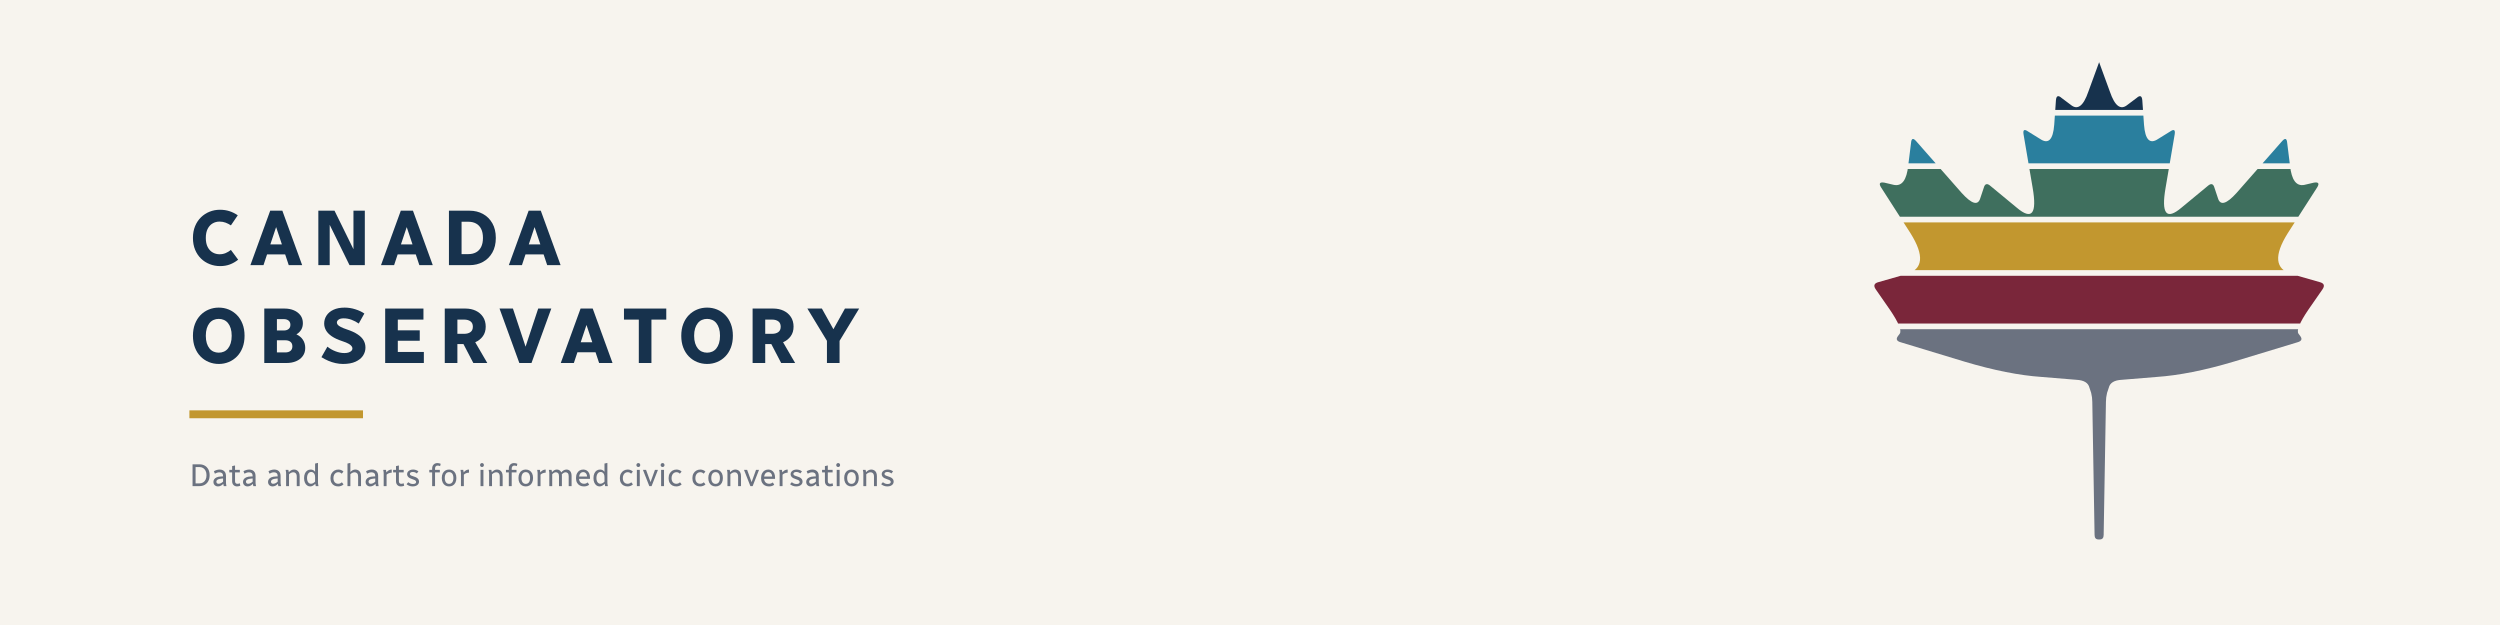
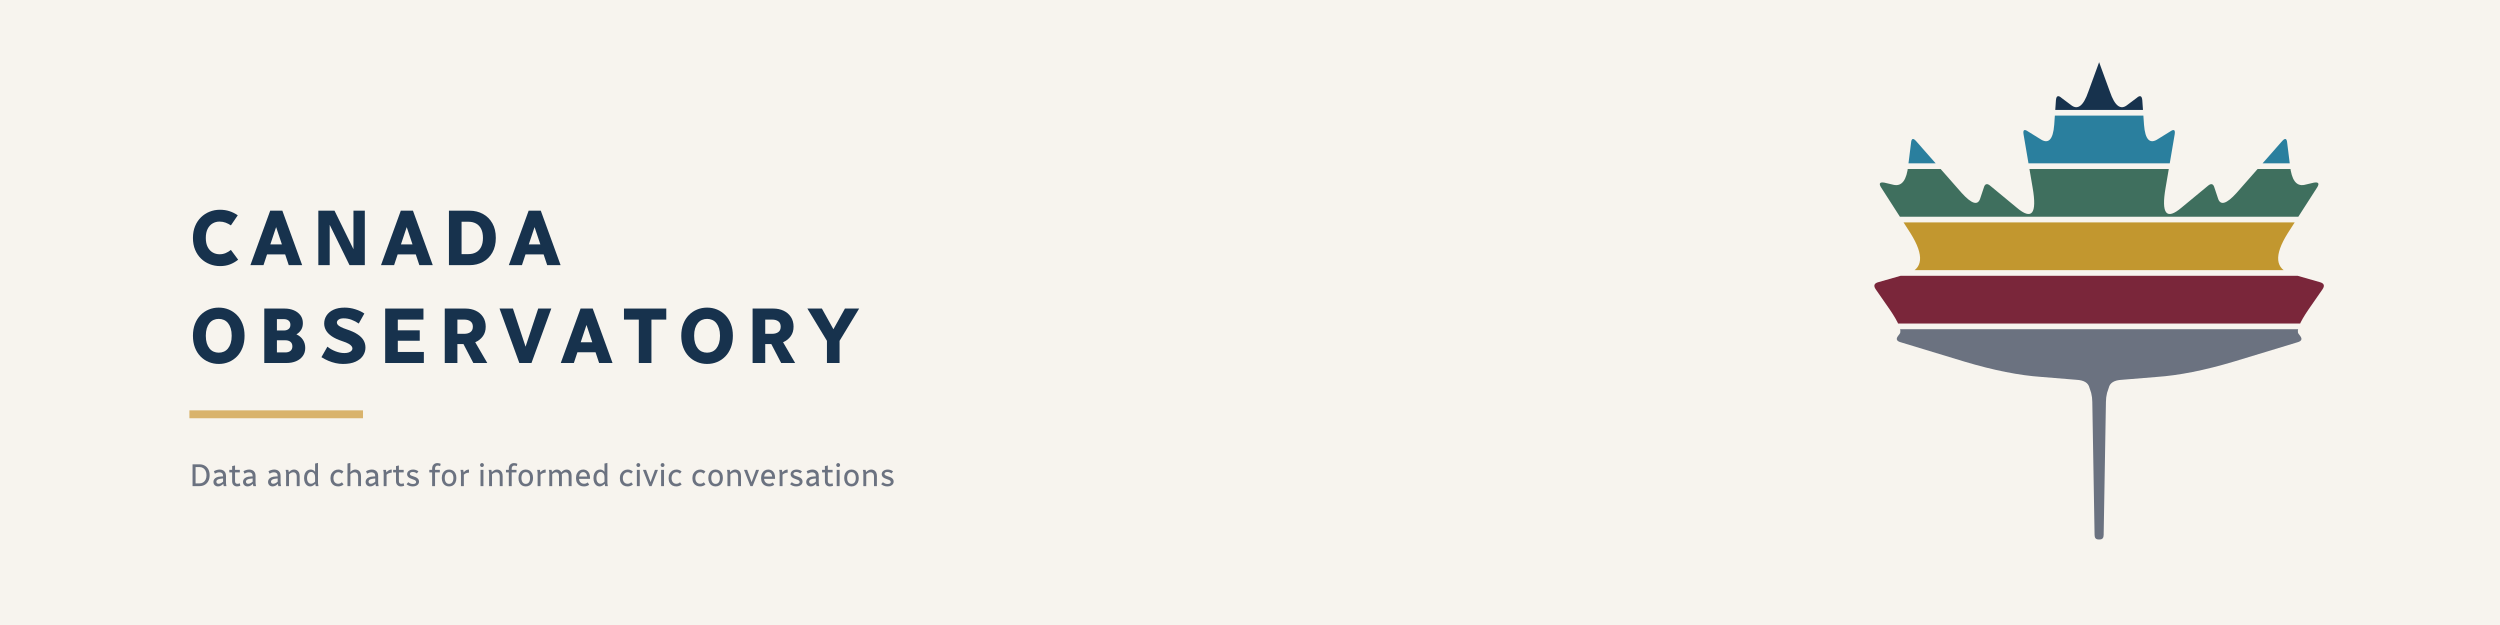
<svg xmlns="http://www.w3.org/2000/svg" viewBox="0 0 1584 396">
  <rect x="0" y="0" width="1584" height="396" fill="#F7F4EE" />
  <g fill="#17324D" transform="translate(120.0 168.0) scale(0.05 -0.05)">
    <path transform="translate(0.0 0)" d="M45 345Q45 429 72.5 495.0Q100 561 147.5 607.0Q195 653 256.5 677.5Q318 702 387 702Q452 702 506.5 684.5Q561 667 613 632L526 504Q495 525 459.0 538.5Q423 552 382 552Q334 552 294.5 529.0Q255 506 231.5 460.0Q208 414 208 345Q208 276 231.5 230.0Q255 184 295.0 161.0Q335 138 383 138Q424 138 459.5 153.0Q495 168 526 193L618 69Q567 29 512.0 8.5Q457 -12 389 -12Q320 -12 257.5 12.5Q195 37 147.5 83.0Q100 129 72.5 195.0Q45 261 45 345Z" />
    <path transform="translate(773.0 0)" d="M0 0 251 690H405L656 0H486L428 174L513 136H139L221 166L166 0ZM230 195 181 263H471L422 195L303 551H349Z" />
    <path transform="translate(1549.0 0)" d="M85 0V690H290L562 137L530 130V690H674V0H480L197 576L229 583V0Z" />
    <path transform="translate(2428.0 0)" d="M0 0 251 690H405L656 0H486L428 174L513 136H139L221 166L166 0ZM230 195 181 263H471L422 195L303 551H349Z" />
    <path transform="translate(3204.0 0)" d="M85 0V690H347Q441 690 516.0 649.0Q591 608 635.0 531.0Q679 454 679 345Q679 237 635.0 159.5Q591 82 516.0 41.0Q441 0 347 0ZM245 140H332Q387 140 428.5 162.5Q470 185 493.0 231.0Q516 277 516 345Q516 414 493.0 459.5Q470 505 428.5 527.5Q387 550 332 550H245Z" />
    <path transform="translate(4048.0 0)" d="M0 0 251 690H405L656 0H486L428 174L513 136H139L221 166L166 0ZM230 195 181 263H471L422 195L303 551H349Z" />
  </g>
  <g fill="#17324D" transform="translate(120.0 230.0) scale(0.05 -0.05)">
    <path transform="translate(0.0 0)" d="M45 345Q45 429 70.5 495.0Q96 561 141.0 607.0Q186 653 245.5 677.5Q305 702 372 702Q440 702 499.0 677.5Q558 653 603.0 607.0Q648 561 673.5 495.0Q699 429 699 345Q699 261 673.5 195.0Q648 129 603.0 83.0Q558 37 499.0 12.5Q440 -12 373 -12Q305 -12 245.5 12.5Q186 37 141.0 83.0Q96 129 70.5 195.0Q45 261 45 345ZM208 345Q208 291 220.5 251.0Q233 211 255.0 184.0Q277 157 307.0 144.0Q337 131 372 131Q407 131 437.0 144.0Q467 157 489.0 184.0Q511 211 523.5 251.0Q536 291 536 345Q536 399 523.5 439.0Q511 479 489.0 506.0Q467 533 437.0 546.0Q407 559 372 559Q337 559 307.0 546.0Q277 533 255.0 506.0Q233 479 220.5 439.0Q208 399 208 345Z" />
    <path transform="translate(864.0 0)" d="M85 0V690H342Q408 690 460.5 667.5Q513 645 543.5 604.0Q574 563 574 505Q574 456 552.0 420.5Q530 385 492 363Q545 339 574.5 294.5Q604 250 604 190Q604 131 572.5 88.0Q541 45 487.5 22.5Q434 0 367 0ZM245 134H352Q392 134 416.5 153.5Q441 173 441 211Q441 249 416.5 268.5Q392 288 352 288H245ZM245 412H332Q370 412 393.0 430.5Q416 449 416 484Q416 519 393.0 537.5Q370 556 332 556H245Z" />
    <path transform="translate(1638.0 0)" d="M35 74 111 207Q155 171 213.0 148.5Q271 126 326 126Q359 126 381.5 134.0Q404 142 416.0 155.0Q428 168 428 184Q428 198 417.5 213.0Q407 228 379.5 244.0Q352 260 299 277Q217 304 166.5 338.5Q116 373 93.0 414.0Q70 455 70 500Q70 555 99.5 601.0Q129 647 187.0 674.5Q245 702 330 702Q398 702 465.5 680.5Q533 659 579 627L508 500Q467 529 418.0 547.5Q369 566 317 566Q275 566 253.0 550.0Q231 534 231 513Q231 498 242.5 484.0Q254 470 281.5 456.0Q309 442 356 426Q441 398 493.0 363.5Q545 329 569.0 287.5Q593 246 593 195Q593 140 562.0 93.0Q531 46 468.0 17.0Q405 -12 309 -12Q262 -12 215.0 -1.5Q168 9 123.0 28.0Q78 47 35 74Z" />
    <path transform="translate(2396.0 0)" d="M85 0V690H570V550H245V414H523V282H245V140H575V0Z" />
    <path transform="translate(3151.0 0)" d="M85 0V690H347Q420 690 478.0 662.5Q536 635 570.0 583.5Q604 532 604 460Q604 389 567.5 339.0Q531 289 471 263L624 0H447L322 240H245V0ZM245 370H332Q381 370 411.0 392.0Q441 414 441 460Q441 506 411.0 528.0Q381 550 332 550H245Z" />
    <path transform="translate(3930.0 0)" d="M0 690H170L330 207L490 690H656L405 0H251Z" />
    <path transform="translate(4706.0 0)" d="M0 0 251 690H405L656 0H486L428 174L513 136H139L221 166L166 0ZM230 195 181 263H471L422 195L303 551H349Z" />
    <path transform="translate(5482.0 0)" d="M25 550V690H561V550H373V0H213V550Z" />
    <path transform="translate(6188.0 0)" d="M45 345Q45 429 70.5 495.0Q96 561 141.0 607.0Q186 653 245.5 677.5Q305 702 372 702Q440 702 499.0 677.5Q558 653 603.0 607.0Q648 561 673.5 495.0Q699 429 699 345Q699 261 673.5 195.0Q648 129 603.0 83.0Q558 37 499.0 12.5Q440 -12 373 -12Q305 -12 245.5 12.5Q186 37 141.0 83.0Q96 129 70.5 195.0Q45 261 45 345ZM208 345Q208 291 220.5 251.0Q233 211 255.0 184.0Q277 157 307.0 144.0Q337 131 372 131Q407 131 437.0 144.0Q467 157 489.0 184.0Q511 211 523.5 251.0Q536 291 536 345Q536 399 523.5 439.0Q511 479 489.0 506.0Q467 533 437.0 546.0Q407 559 372 559Q337 559 307.0 546.0Q277 533 255.0 506.0Q233 479 220.5 439.0Q208 399 208 345Z" />
    <path transform="translate(7052.0 0)" d="M85 0V690H347Q420 690 478.0 662.5Q536 635 570.0 583.5Q604 532 604 460Q604 389 567.5 339.0Q531 289 471 263L624 0H447L322 240H245V0ZM245 370H332Q381 370 411.0 392.0Q441 414 441 460Q441 506 411.0 528.0Q381 550 332 550H245Z" />
    <path transform="translate(7831.0 0)" d="M0 690H184L365 365H295L476 690H656L408 281V0H248V281Z" />
  </g>
-   <rect x="120" y="260" width="110" height="5" fill="#C2972F" />
+   <rect x="120" y="260" width="110" height="5" fill="#D9B36C" />
  <g fill="#6B7280" transform="translate(120.0 308.0) scale(0.02 -0.02)">
    <path transform="translate(0.0 0)" d="M100 0V690H323Q412 690 484.0 650.0Q556 610 598.5 533.0Q641 456 641 345Q641 234 598.5 157.0Q556 80 484.0 40.0Q412 0 323 0ZM196 86H318Q382 86 432.5 116.0Q483 146 512.5 204.0Q542 262 542 345Q542 428 512.5 486.0Q483 544 432.5 574.0Q382 604 318 604H196Z" />
    <path transform="translate(701.0 0)" d="M60 132Q60 177 84.0 215.0Q108 253 163.0 278.0Q218 303 311 306L366 308V314Q366 380 335.0 408.5Q304 437 249 437Q209 437 175.0 425.0Q141 413 107 394L75 472Q110 494 161.0 509.5Q212 525 258 525Q315 525 360.0 503.0Q405 481 431.5 436.5Q458 392 458 325V122Q458 101 459.5 83.5Q461 66 465 44L473 0H387L372 73Q342 37 297.5 13.5Q253 -10 202 -10Q165 -10 132.5 7.0Q100 24 80.0 56.0Q60 88 60 132ZM154 140Q154 109 172.5 91.5Q191 74 222 74Q260 74 296.5 92.0Q333 110 366 141V242L315 237Q250 231 215.0 216.0Q180 201 167.0 181.5Q154 162 154 140Z" />
    <path transform="translate(1244.0 0)" d="M20 435V515H110V634L202 654V515H354V435H202V156Q202 116 221.0 94.5Q240 73 280 73Q297 73 314.5 77.5Q332 82 353 90L369 11Q345 2 318.0 -4.0Q291 -10 264 -10Q222 -10 187.0 9.0Q152 28 131.0 64.0Q110 100 110 152V435Z" />
    <path transform="translate(1638.0 0)" d="M60 132Q60 177 84.0 215.0Q108 253 163.0 278.0Q218 303 311 306L366 308V314Q366 380 335.0 408.5Q304 437 249 437Q209 437 175.0 425.0Q141 413 107 394L75 472Q110 494 161.0 509.5Q212 525 258 525Q315 525 360.0 503.0Q405 481 431.5 436.5Q458 392 458 325V122Q458 101 459.5 83.5Q461 66 465 44L473 0H387L372 73Q342 37 297.5 13.5Q253 -10 202 -10Q165 -10 132.5 7.0Q100 24 80.0 56.0Q60 88 60 132ZM154 140Q154 109 172.5 91.5Q191 74 222 74Q260 74 296.5 92.0Q333 110 366 141V242L315 237Q250 231 215.0 216.0Q180 201 167.0 181.5Q154 162 154 140Z" />
    <path transform="translate(2431.0 0)" d="M60 132Q60 177 84.0 215.0Q108 253 163.0 278.0Q218 303 311 306L366 308V314Q366 380 335.0 408.5Q304 437 249 437Q209 437 175.0 425.0Q141 413 107 394L75 472Q110 494 161.0 509.5Q212 525 258 525Q315 525 360.0 503.0Q405 481 431.5 436.5Q458 392 458 325V122Q458 101 459.5 83.5Q461 66 465 44L473 0H387L372 73Q342 37 297.5 13.5Q253 -10 202 -10Q165 -10 132.5 7.0Q100 24 80.0 56.0Q60 88 60 132ZM154 140Q154 109 172.5 91.5Q191 74 222 74Q260 74 296.5 92.0Q333 110 366 141V242L315 237Q250 231 215.0 216.0Q180 201 167.0 181.5Q154 162 154 140Z" />
    <path transform="translate(2974.0 0)" d="M75 515H161L176 441Q209 479 251.5 502.0Q294 525 340 525Q391 525 431.5 502.0Q472 479 495.5 433.0Q519 387 519 316V0H427V304Q427 351 412.5 380.5Q398 410 373.0 424.0Q348 438 316 438Q281 438 247.0 421.0Q213 404 182 374V0H90V393Q90 414 88.5 431.5Q87 449 83 471Z" />
    <path transform="translate(3578.0 0)" d="M55 253Q55 338 81.5 399.0Q108 460 155.5 492.5Q203 525 267 525Q305 525 342.0 507.5Q379 490 404 452V715L496 735V122Q496 101 497.5 83.5Q499 66 503 44L511 0H425L410 74Q377 37 335.0 13.5Q293 -10 247 -10Q195 -10 151.0 21.5Q107 53 81.0 112.0Q55 171 55 253ZM149 256Q149 198 165.0 157.5Q181 117 209.0 96.0Q237 75 272 75Q307 75 340.5 92.5Q374 110 404 141V283Q404 341 386.5 377.0Q369 413 341.0 430.5Q313 448 283 448Q221 448 185.0 394.5Q149 341 149 256Z" />
    <path transform="translate(4414.0 0)" d="M55 252Q55 337 88.5 398.0Q122 459 179.0 492.0Q236 525 306 525Q350 525 393.5 508.5Q437 492 467 460L411 393Q392 415 364.5 428.0Q337 441 302 441Q261 441 226.0 419.0Q191 397 170.0 354.5Q149 312 149 252Q149 192 169.5 152.5Q190 113 224.0 93.5Q258 74 297 74Q336 74 366.0 87.5Q396 101 416 122L469 55Q439 24 394.0 7.0Q349 -10 301 -10Q231 -10 175.5 19.0Q120 48 87.5 106.5Q55 165 55 252Z" />
    <path transform="translate(4918.0 0)" d="M90 0V715L182 735V448Q214 483 254.5 504.0Q295 525 340 525Q391 525 431.5 502.0Q472 479 495.5 433.0Q519 387 519 316V0H427V304Q427 374 395.5 406.0Q364 438 316 438Q281 438 247.0 422.0Q213 406 182 377V0Z" />
    <path transform="translate(5522.0 0)" d="M60 132Q60 177 84.0 215.0Q108 253 163.0 278.0Q218 303 311 306L366 308V314Q366 380 335.0 408.5Q304 437 249 437Q209 437 175.0 425.0Q141 413 107 394L75 472Q110 494 161.0 509.5Q212 525 258 525Q315 525 360.0 503.0Q405 481 431.5 436.5Q458 392 458 325V122Q458 101 459.5 83.5Q461 66 465 44L473 0H387L372 73Q342 37 297.5 13.5Q253 -10 202 -10Q165 -10 132.5 7.0Q100 24 80.0 56.0Q60 88 60 132ZM154 140Q154 109 172.5 91.5Q191 74 222 74Q260 74 296.5 92.0Q333 110 366 141V242L315 237Q250 231 215.0 216.0Q180 201 167.0 181.5Q154 162 154 140Z" />
    <path transform="translate(6065.0 0)" d="M75 515H161L178 433Q207 476 249.5 500.5Q292 525 345 525V426Q292 424 251.0 407.5Q210 391 182 362V0H90V393Q90 414 88.5 431.5Q87 449 83 471Z" />
    <path transform="translate(6435.0 0)" d="M20 435V515H110V634L202 654V515H354V435H202V156Q202 116 221.0 94.5Q240 73 280 73Q297 73 314.5 77.5Q332 82 353 90L369 11Q345 2 318.0 -4.0Q291 -10 264 -10Q222 -10 187.0 9.0Q152 28 131.0 64.0Q110 100 110 152V435Z" />
    <path transform="translate(6829.0 0)" d="M50 61 104 123Q131 101 167.5 84.0Q204 67 253 67Q304 67 329.0 84.0Q354 101 354 129Q354 147 343.5 162.5Q333 178 306.5 192.5Q280 207 232 221Q144 248 106.0 287.5Q68 327 68 380Q68 422 92.5 454.5Q117 487 160.0 506.0Q203 525 258 525Q301 525 346.5 510.5Q392 496 427 467L376 401Q352 421 319.5 434.5Q287 448 249 448Q203 448 179.5 431.0Q156 414 156 390Q156 371 166.5 357.5Q177 344 203.5 332.0Q230 320 277 306Q343 287 379.5 261.5Q416 236 431.0 206.0Q446 176 446 140Q446 97 421.0 63.0Q396 29 351.0 9.5Q306 -10 245 -10Q187 -10 136.0 10.0Q85 30 50 61Z" />
    <path transform="translate(7580.0 0)" d="M20 435V515H110V557Q110 612 132.0 650.5Q154 689 191.0 709.5Q228 730 272 730Q303 730 330.0 724.0Q357 718 381 707L363 633Q342 642 323.0 646.5Q304 651 285 651Q243 651 222.5 624.5Q202 598 202 554V515H354V435H202V0H110V435Z" />
    <path transform="translate(7941.0 0)" d="M55 257Q55 344 85.0 403.5Q115 463 167.0 494.0Q219 525 286 525Q353 525 405.0 494.0Q457 463 487.0 403.5Q517 344 517 257Q517 171 487.0 111.0Q457 51 405.0 20.5Q353 -10 286 -10Q219 -10 167.0 20.5Q115 51 85.0 111.0Q55 171 55 257ZM149 257Q149 197 165.5 155.5Q182 114 212.5 92.5Q243 71 286 71Q329 71 359.5 92.5Q390 114 406.5 155.5Q423 197 423 257Q423 317 406.5 358.5Q390 400 359.5 422.0Q329 444 286 444Q243 444 212.5 422.0Q182 400 165.5 358.5Q149 317 149 257Z" />
    <path transform="translate(8513.0 0)" d="M75 515H161L178 433Q207 476 249.5 500.5Q292 525 345 525V426Q292 424 251.0 407.5Q210 391 182 362V0H90V393Q90 414 88.5 431.5Q87 449 83 471Z" />
    <path transform="translate(9133.0 0)" d="M90 0V515H182V0ZM75 667Q75 694 92.5 712.0Q110 730 136 730Q164 730 180.5 712.0Q197 694 197 667Q197 641 180.5 623.0Q164 605 136 605Q110 605 92.5 623.0Q75 641 75 667Z" />
    <path transform="translate(9405.0 0)" d="M75 515H161L176 441Q209 479 251.5 502.0Q294 525 340 525Q391 525 431.5 502.0Q472 479 495.5 433.0Q519 387 519 316V0H427V304Q427 351 412.5 380.5Q398 410 373.0 424.0Q348 438 316 438Q281 438 247.0 421.0Q213 404 182 374V0H90V393Q90 414 88.5 431.5Q87 449 83 471Z" />
    <path transform="translate(10009.0 0)" d="M20 435V515H110V557Q110 612 132.0 650.5Q154 689 191.0 709.5Q228 730 272 730Q303 730 330.0 724.0Q357 718 381 707L363 633Q342 642 323.0 646.5Q304 651 285 651Q243 651 222.5 624.5Q202 598 202 554V515H354V435H202V0H110V435Z" />
    <path transform="translate(10370.0 0)" d="M55 257Q55 344 85.0 403.5Q115 463 167.0 494.0Q219 525 286 525Q353 525 405.0 494.0Q457 463 487.0 403.5Q517 344 517 257Q517 171 487.0 111.0Q457 51 405.0 20.5Q353 -10 286 -10Q219 -10 167.0 20.5Q115 51 85.0 111.0Q55 171 55 257ZM149 257Q149 197 165.5 155.5Q182 114 212.5 92.5Q243 71 286 71Q329 71 359.5 92.5Q390 114 406.5 155.5Q423 197 423 257Q423 317 406.5 358.5Q390 400 359.5 422.0Q329 444 286 444Q243 444 212.5 422.0Q182 400 165.5 358.5Q149 317 149 257Z" />
    <path transform="translate(10942.0 0)" d="M75 515H161L178 433Q207 476 249.5 500.5Q292 525 345 525V426Q292 424 251.0 407.5Q210 391 182 362V0H90V393Q90 414 88.5 431.5Q87 449 83 471Z" />
    <path transform="translate(11312.0 0)" d="M75 515H161L176 442Q206 480 245.5 502.5Q285 525 331 525Q375 525 412.0 503.0Q449 481 469 434Q501 475 543.5 500.0Q586 525 638 525Q682 525 717.5 503.5Q753 482 774.5 438.0Q796 394 796 325V0H704V313Q704 381 676.0 409.5Q648 438 606 438Q575 438 544.5 421.0Q514 404 486 372Q488 362 488.5 350.0Q489 338 489 325V0H397V313Q397 381 369.0 409.5Q341 438 299 438Q268 438 238.5 421.5Q209 405 182 376V0H90V393Q90 414 88.5 431.5Q87 449 83 471Z" />
    <path transform="translate(12193.0 0)" d="M55 252Q55 342 86.0 403.0Q117 464 169.0 494.5Q221 525 285 525Q344 525 392.5 496.5Q441 468 469.5 410.5Q498 353 498 267Q498 258 497.5 248.5Q497 239 496 230H134V304H426L408 267Q408 363 371.5 403.5Q335 444 284 444Q244 444 213.5 422.5Q183 401 166.0 358.5Q149 316 149 252Q149 193 170.5 153.5Q192 114 228.0 94.0Q264 74 309 74Q345 74 375.0 86.0Q405 98 428 116L471 43Q437 15 394.5 2.5Q352 -10 306 -10Q234 -10 177.5 19.0Q121 48 88.0 106.5Q55 165 55 252Z" />
    <path transform="translate(12746.0 0)" d="M55 253Q55 338 81.5 399.0Q108 460 155.5 492.5Q203 525 267 525Q305 525 342.0 507.5Q379 490 404 452V715L496 735V122Q496 101 497.5 83.5Q499 66 503 44L511 0H425L410 74Q377 37 335.0 13.5Q293 -10 247 -10Q195 -10 151.0 21.5Q107 53 81.0 112.0Q55 171 55 253ZM149 256Q149 198 165.0 157.5Q181 117 209.0 96.0Q237 75 272 75Q307 75 340.5 92.5Q374 110 404 141V283Q404 341 386.5 377.0Q369 413 341.0 430.5Q313 448 283 448Q221 448 185.0 394.5Q149 341 149 256Z" />
    <path transform="translate(13582.0 0)" d="M55 252Q55 337 88.5 398.0Q122 459 179.0 492.0Q236 525 306 525Q350 525 393.5 508.5Q437 492 467 460L411 393Q392 415 364.5 428.0Q337 441 302 441Q261 441 226.0 419.0Q191 397 170.0 354.5Q149 312 149 252Q149 192 169.5 152.5Q190 113 224.0 93.5Q258 74 297 74Q336 74 366.0 87.5Q396 101 416 122L469 55Q439 24 394.0 7.0Q349 -10 301 -10Q231 -10 175.5 19.0Q120 48 87.5 106.5Q55 165 55 252Z" />
    <path transform="translate(14086.0 0)" d="M90 0V515H182V0ZM75 667Q75 694 92.5 712.0Q110 730 136 730Q164 730 180.5 712.0Q197 694 197 667Q197 641 180.5 623.0Q164 605 136 605Q110 605 92.5 623.0Q75 641 75 667Z" />
    <path transform="translate(14358.0 0)" d="M10 515H109L266 85H236L391 515H486L284 0H212Z" />
    <path transform="translate(14854.0 0)" d="M90 0V515H182V0ZM75 667Q75 694 92.5 712.0Q110 730 136 730Q164 730 180.5 712.0Q197 694 197 667Q197 641 180.5 623.0Q164 605 136 605Q110 605 92.5 623.0Q75 641 75 667Z" />
    <path transform="translate(15126.0 0)" d="M55 252Q55 337 88.5 398.0Q122 459 179.0 492.0Q236 525 306 525Q350 525 393.5 508.5Q437 492 467 460L411 393Q392 415 364.5 428.0Q337 441 302 441Q261 441 226.0 419.0Q191 397 170.0 354.5Q149 312 149 252Q149 192 169.5 152.5Q190 113 224.0 93.5Q258 74 297 74Q336 74 366.0 87.5Q396 101 416 122L469 55Q439 24 394.0 7.0Q349 -10 301 -10Q231 -10 175.5 19.0Q120 48 87.5 106.5Q55 165 55 252Z" />
    <path transform="translate(15880.0 0)" d="M55 252Q55 337 88.5 398.0Q122 459 179.0 492.0Q236 525 306 525Q350 525 393.5 508.5Q437 492 467 460L411 393Q392 415 364.5 428.0Q337 441 302 441Q261 441 226.0 419.0Q191 397 170.0 354.5Q149 312 149 252Q149 192 169.5 152.5Q190 113 224.0 93.5Q258 74 297 74Q336 74 366.0 87.5Q396 101 416 122L469 55Q439 24 394.0 7.0Q349 -10 301 -10Q231 -10 175.5 19.0Q120 48 87.5 106.5Q55 165 55 252Z" />
    <path transform="translate(16384.0 0)" d="M55 257Q55 344 85.0 403.5Q115 463 167.0 494.0Q219 525 286 525Q353 525 405.0 494.0Q457 463 487.0 403.5Q517 344 517 257Q517 171 487.0 111.0Q457 51 405.0 20.5Q353 -10 286 -10Q219 -10 167.0 20.5Q115 51 85.0 111.0Q55 171 55 257ZM149 257Q149 197 165.5 155.5Q182 114 212.5 92.5Q243 71 286 71Q329 71 359.5 92.5Q390 114 406.5 155.5Q423 197 423 257Q423 317 406.5 358.5Q390 400 359.5 422.0Q329 444 286 444Q243 444 212.5 422.0Q182 400 165.5 358.5Q149 317 149 257Z" />
    <path transform="translate(16956.0 0)" d="M75 515H161L176 441Q209 479 251.5 502.0Q294 525 340 525Q391 525 431.5 502.0Q472 479 495.5 433.0Q519 387 519 316V0H427V304Q427 351 412.5 380.5Q398 410 373.0 424.0Q348 438 316 438Q281 438 247.0 421.0Q213 404 182 374V0H90V393Q90 414 88.5 431.5Q87 449 83 471Z" />
    <path transform="translate(17560.0 0)" d="M10 515H109L266 85H236L391 515H486L284 0H212Z" />
    <path transform="translate(18056.0 0)" d="M55 252Q55 342 86.0 403.0Q117 464 169.0 494.5Q221 525 285 525Q344 525 392.5 496.5Q441 468 469.5 410.5Q498 353 498 267Q498 258 497.5 248.5Q497 239 496 230H134V304H426L408 267Q408 363 371.5 403.5Q335 444 284 444Q244 444 213.5 422.5Q183 401 166.0 358.5Q149 316 149 252Q149 193 170.5 153.5Q192 114 228.0 94.0Q264 74 309 74Q345 74 375.0 86.0Q405 98 428 116L471 43Q437 15 394.5 2.5Q352 -10 306 -10Q234 -10 177.5 19.0Q121 48 88.0 106.5Q55 165 55 252Z" />
    <path transform="translate(18609.0 0)" d="M75 515H161L178 433Q207 476 249.5 500.5Q292 525 345 525V426Q292 424 251.0 407.5Q210 391 182 362V0H90V393Q90 414 88.5 431.5Q87 449 83 471Z" />
    <path transform="translate(18979.0 0)" d="M50 61 104 123Q131 101 167.5 84.0Q204 67 253 67Q304 67 329.0 84.0Q354 101 354 129Q354 147 343.5 162.5Q333 178 306.5 192.5Q280 207 232 221Q144 248 106.0 287.5Q68 327 68 380Q68 422 92.5 454.5Q117 487 160.0 506.0Q203 525 258 525Q301 525 346.5 510.5Q392 496 427 467L376 401Q352 421 319.5 434.5Q287 448 249 448Q203 448 179.5 431.0Q156 414 156 390Q156 371 166.5 357.5Q177 344 203.5 332.0Q230 320 277 306Q343 287 379.5 261.5Q416 236 431.0 206.0Q446 176 446 140Q446 97 421.0 63.0Q396 29 351.0 9.5Q306 -10 245 -10Q187 -10 136.0 10.0Q85 30 50 61Z" />
    <path transform="translate(19480.0 0)" d="M60 132Q60 177 84.0 215.0Q108 253 163.0 278.0Q218 303 311 306L366 308V314Q366 380 335.0 408.5Q304 437 249 437Q209 437 175.0 425.0Q141 413 107 394L75 472Q110 494 161.0 509.5Q212 525 258 525Q315 525 360.0 503.0Q405 481 431.5 436.5Q458 392 458 325V122Q458 101 459.5 83.5Q461 66 465 44L473 0H387L372 73Q342 37 297.5 13.5Q253 -10 202 -10Q165 -10 132.5 7.0Q100 24 80.0 56.0Q60 88 60 132ZM154 140Q154 109 172.5 91.5Q191 74 222 74Q260 74 296.5 92.0Q333 110 366 141V242L315 237Q250 231 215.0 216.0Q180 201 167.0 181.5Q154 162 154 140Z" />
    <path transform="translate(20023.0 0)" d="M20 435V515H110V634L202 654V515H354V435H202V156Q202 116 221.0 94.5Q240 73 280 73Q297 73 314.5 77.5Q332 82 353 90L369 11Q345 2 318.0 -4.0Q291 -10 264 -10Q222 -10 187.0 9.0Q152 28 131.0 64.0Q110 100 110 152V435Z" />
    <path transform="translate(20417.0 0)" d="M90 0V515H182V0ZM75 667Q75 694 92.5 712.0Q110 730 136 730Q164 730 180.5 712.0Q197 694 197 667Q197 641 180.5 623.0Q164 605 136 605Q110 605 92.5 623.0Q75 641 75 667Z" />
    <path transform="translate(20689.0 0)" d="M55 257Q55 344 85.0 403.5Q115 463 167.0 494.0Q219 525 286 525Q353 525 405.0 494.0Q457 463 487.0 403.5Q517 344 517 257Q517 171 487.0 111.0Q457 51 405.0 20.5Q353 -10 286 -10Q219 -10 167.0 20.5Q115 51 85.0 111.0Q55 171 55 257ZM149 257Q149 197 165.5 155.5Q182 114 212.5 92.5Q243 71 286 71Q329 71 359.5 92.5Q390 114 406.5 155.5Q423 197 423 257Q423 317 406.5 358.5Q390 400 359.5 422.0Q329 444 286 444Q243 444 212.5 422.0Q182 400 165.5 358.5Q149 317 149 257Z" />
    <path transform="translate(21261.0 0)" d="M75 515H161L176 441Q209 479 251.5 502.0Q294 525 340 525Q391 525 431.5 502.0Q472 479 495.5 433.0Q519 387 519 316V0H427V304Q427 351 412.5 380.5Q398 410 373.0 424.0Q348 438 316 438Q281 438 247.0 421.0Q213 404 182 374V0H90V393Q90 414 88.5 431.5Q87 449 83 471Z" />
    <path transform="translate(21865.0 0)" d="M50 61 104 123Q131 101 167.5 84.0Q204 67 253 67Q304 67 329.0 84.0Q354 101 354 129Q354 147 343.5 162.5Q333 178 306.5 192.5Q280 207 232 221Q144 248 106.0 287.5Q68 327 68 380Q68 422 92.5 454.5Q117 487 160.0 506.0Q203 525 258 525Q301 525 346.5 510.5Q392 496 427 467L376 401Q352 421 319.5 434.5Q287 448 249 448Q203 448 179.5 431.0Q156 414 156 390Q156 371 166.5 357.5Q177 344 203.5 332.0Q230 320 277 306Q343 287 379.5 261.5Q416 236 431.0 206.0Q446 176 446 140Q446 97 421.0 63.0Q396 29 351.0 9.5Q306 -10 245 -10Q187 -10 136.0 10.0Q85 30 50 61Z" />
  </g>
  <g transform="translate(1150,25) scale(3.6)">
    <defs>
      <path id="lil" d="M 50.0 4.0 Q 50.0 4.0 50.4 5.1 L 51.9 9.2 Q 53.2 13.0 55.0 11.5 L 56.6 10.3 Q 57.5 9.5 57.6 10.7 L 57.9 15.0 Q 58.2 19.0 60.4 17.5 L 62.5 16.2 Q 63.5 15.5 63.3 16.7 L 61.7 26.1 Q 60.5 33.0 64.5 29.6 L 69.1 25.8 Q 70.0 25.0 70.3 26.1 L 70.9 27.9 Q 71.5 30.0 74.2 27.0 L 82.2 17.9 Q 83.0 17.0 83.1 18.2 L 83.6 22.2 Q 84.0 26.0 86.1 25.6 L 87.8 25.2 Q 89.0 25.0 88.4 26.0 L 83.2 34.1 Q 79.5 40.0 83.9 41.3 L 88.8 42.7 Q 90.0 43.0 89.3 44.0 L 86.8 47.6 Q 84.5 51.0 85.1 51.8 L 85.4 52.2 Q 86.0 53.0 84.9 53.3 L 73.7 56.7 Q 66.0 59.0 60.1 59.4 L 54.0 59.9 Q 52.0 60.0 51.7 61.3 L 51.4 62.2 Q 51.2 63.0 51.2 63.8 L 50.8 87.2 Q 50.8 88.0 50.1 88.0 L 49.9 88.0 Q 49.2 88.0 49.2 87.2 L 48.8 63.8 Q 48.8 63.0 48.6 62.2 L 48.3 61.3 Q 48.0 60.0 46.0 59.9 L 39.9 59.4 Q 34.0 59.0 26.3 56.7 L 15.1 53.3 Q 14.0 53.0 14.6 52.2 L 14.9 51.8 Q 15.5 51.0 13.2 47.6 L 10.7 44.0 Q 10.0 43.0 11.2 42.7 L 16.1 41.3 Q 20.5 40.0 16.8 34.1 L 11.6 26.0 Q 11.0 25.0 12.2 25.2 L 13.9 25.6 Q 16.0 26.0 16.4 22.2 L 16.9 18.2 Q 17.0 17.0 17.8 17.9 L 25.8 27.0 Q 28.5 30.0 29.1 27.9 L 29.7 26.1 Q 30.0 25.0 30.9 25.8 L 35.5 29.6 Q 39.5 33.0 38.3 26.1 L 36.7 16.7 Q 36.5 15.5 37.5 16.2 L 39.6 17.5 Q 41.8 19.0 42.1 15.0 L 42.4 10.7 Q 42.5 9.5 43.4 10.3 L 45.0 11.5 Q 46.8 13.0 48.1 9.2 L 49.6 5.1 Q 50.0 4.0 50.0 4.0 Z" />
      <clipPath id="lic">
        <use href="#lil" />
      </clipPath>
    </defs>
    <g clip-path="url(#lic)">
      <rect x="0" y="0" width="100" height="100" fill="#F7F4EE" />
      <rect x="0" y="4" width="100" height="8.4" fill="#17324D" />
      <rect x="0" y="13.4" width="100" height="8.4" fill="#2A7F9E" />
      <rect x="0" y="22.8" width="100" height="8.4" fill="#3F6F5E" />
      <rect x="0" y="32.2" width="100" height="8.4" fill="#C2972F" />
      <rect x="0" y="41.6" width="100" height="8.4" fill="#7A263A" />
      <rect x="0" y="51" width="100" height="41" fill="#6B7280" />
    </g>
  </g>
</svg>
